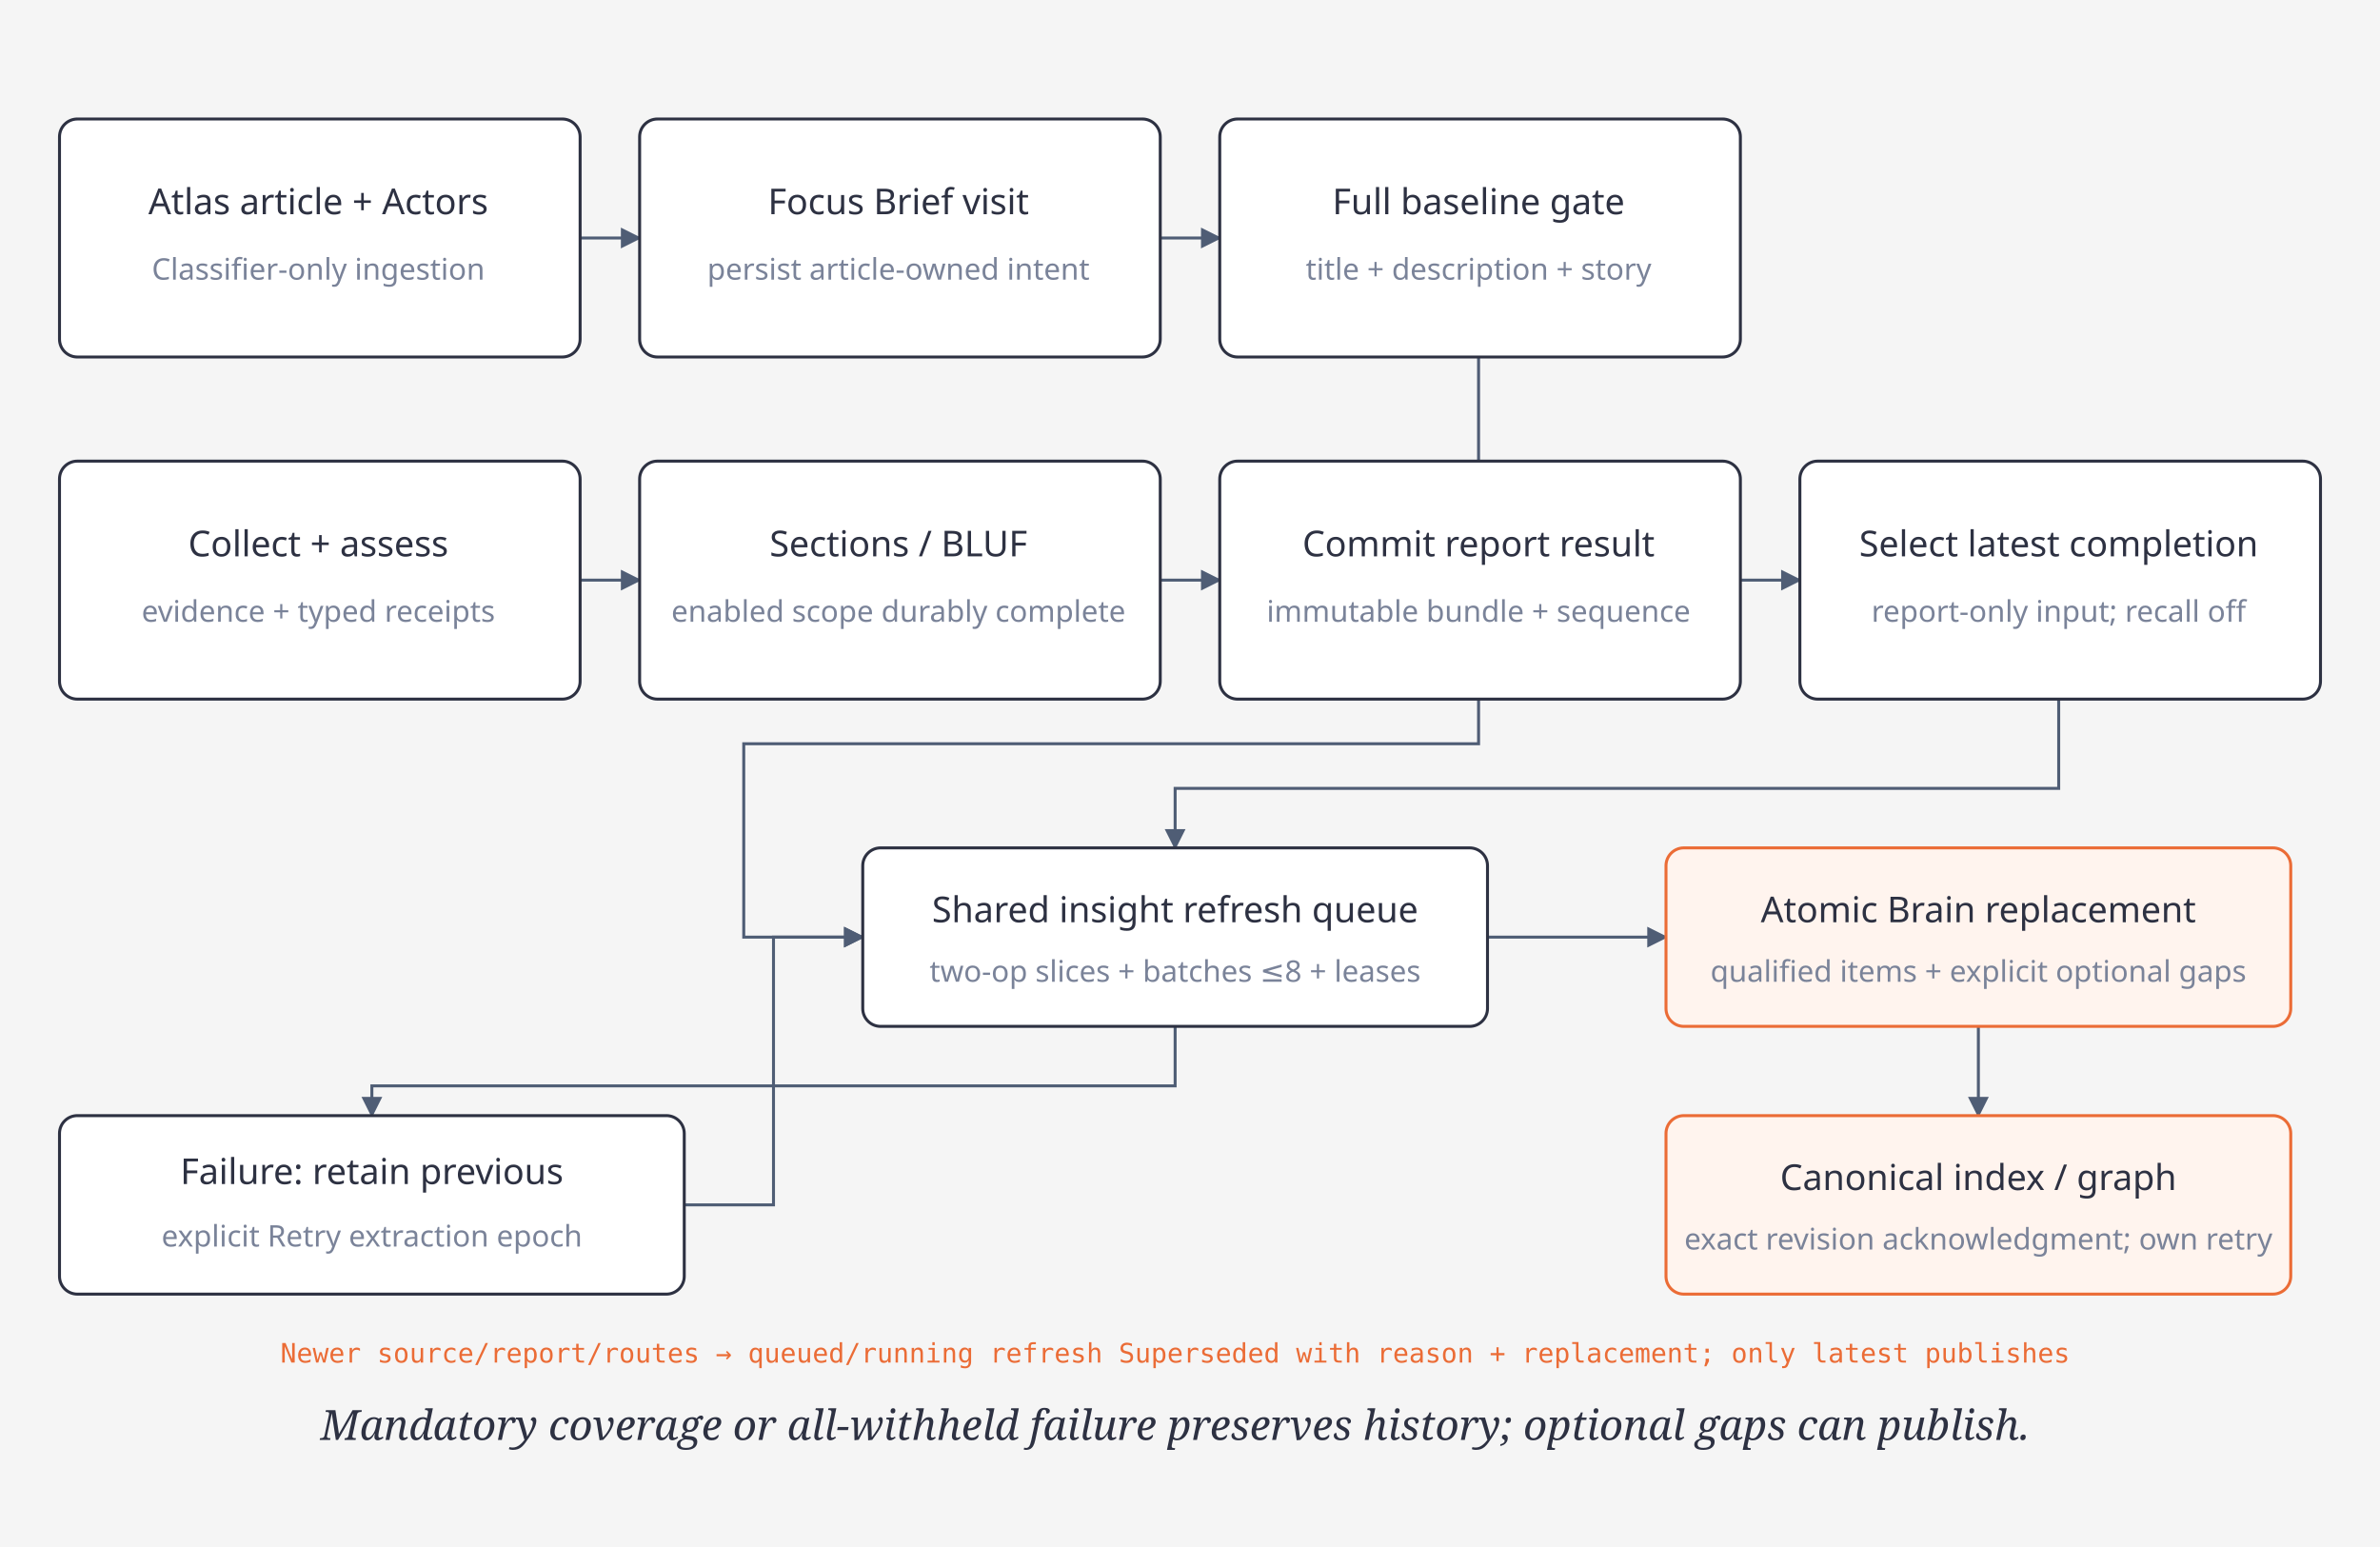
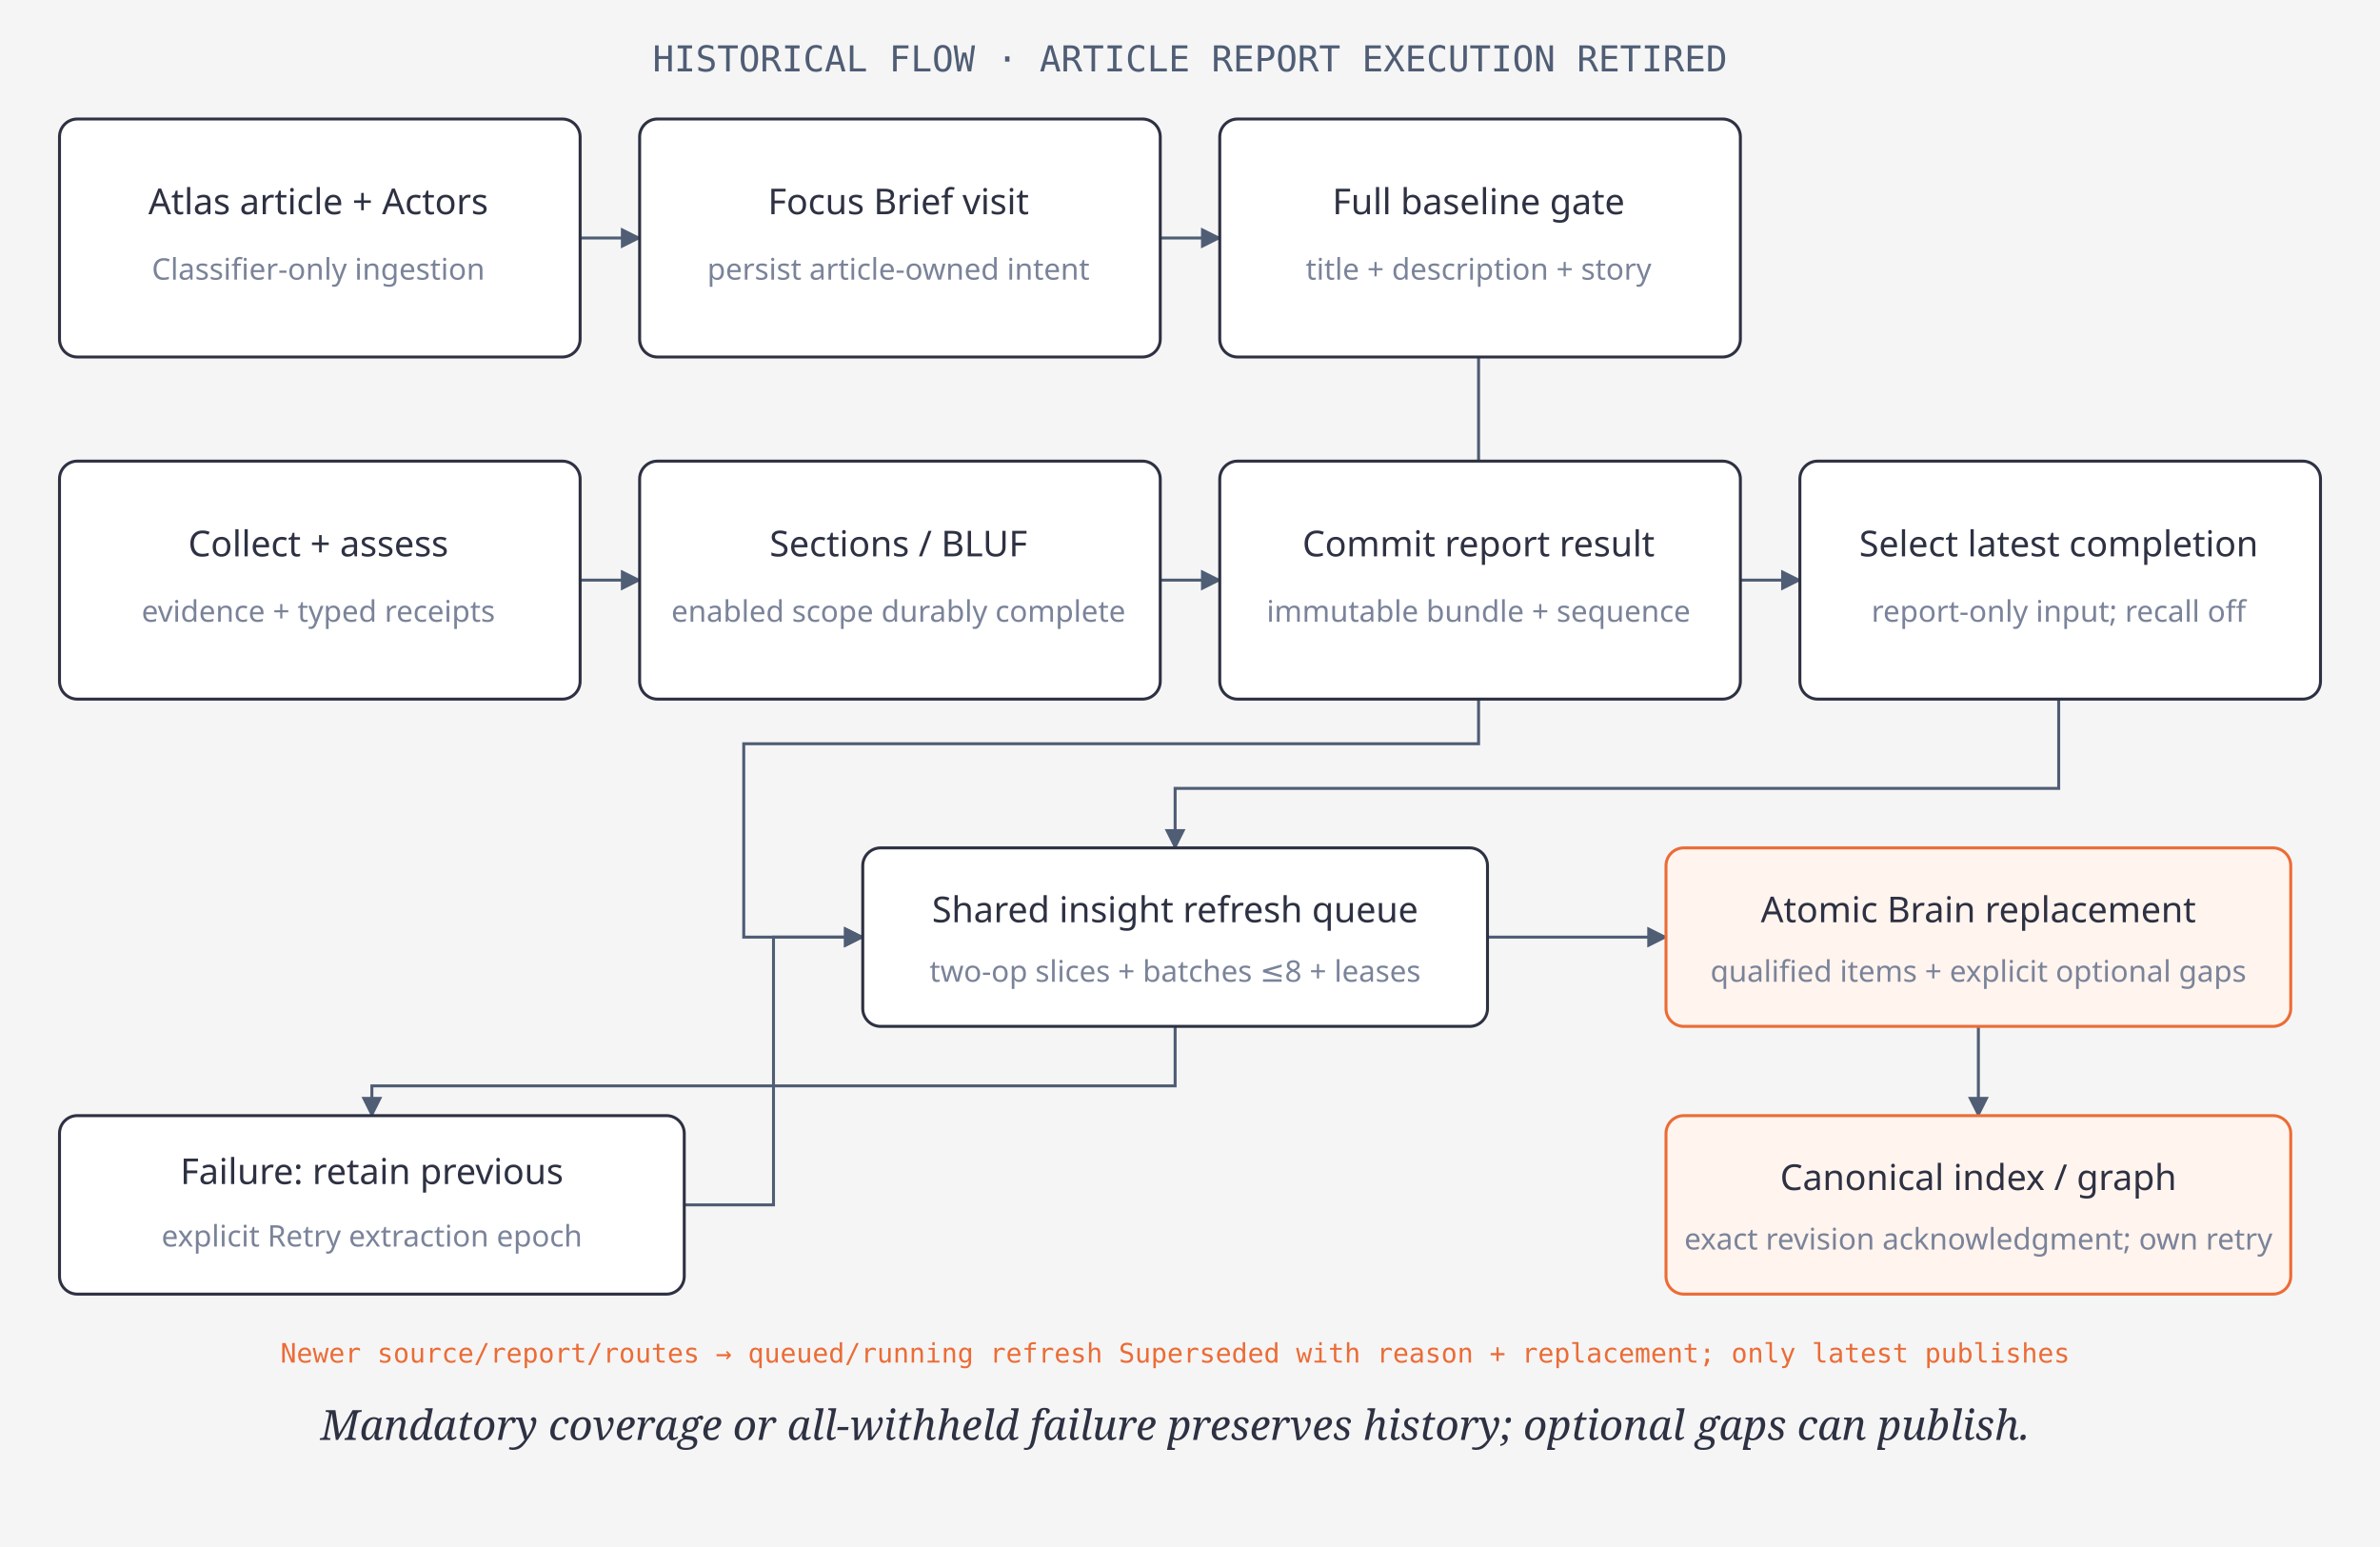
<svg xmlns="http://www.w3.org/2000/svg" role="img" aria-labelledby="intel-title intel-desc" viewBox="0 0 800 520">
  <defs>
    <marker id="arrow" viewBox="0 0 10 10" refX="9" refY="5" markerWidth="7" markerHeight="7" orient="auto">
      <path d="M0 0 L10 5 L0 10 Z" fill="#4f5d75" />
    </marker>
  </defs>
  <rect width="800" height="520" fill="#f5f5f5" />
+   <text x="400" y="24" text-anchor="middle" font-family="Geist Mono,monospace" font-size="12" fill="#4f5d75">HISTORICAL FLOW · ARTICLE REPORT EXECUTION RETIRED</text>
  <g fill="none" stroke="#4f5d75" marker-end="url(#arrow)">
    <path d="M195 80 H215" />
    <path d="M390 80 H410" />
    <path d="M497 120 V250 H250 V315 H290" />
    <path d="M195 195 H215" />
    <path d="M390 195 H410" />
    <path d="M585 195 H605" />
    <path d="M692 235 V265 H395 V285" />
    <path d="M500 315 H560" />
    <path d="M665 345 V375" />
    <path d="M395 345 V365 H125 V375" />
    <path d="M230 405 H260 V315 H290" />
  </g>
  <g font-family="Geist,system-ui,sans-serif" font-size="12" text-anchor="middle" fill="#2d3142">
    <rect x="20" y="40" width="175" height="80" rx="6" fill="#fff" stroke="#2d3142" />
    <text x="107" y="72">Atlas article + Actors</text>
    <text x="107" y="94" font-size="10" fill="#7a8399">Classifier-only ingestion</text>
    <rect x="215" y="40" width="175" height="80" rx="6" fill="#fff" stroke="#2d3142" />
    <text x="302" y="72">Focus Brief visit</text>
    <text x="302" y="94" font-size="10" fill="#7a8399">persist article-owned intent</text>
    <rect x="410" y="40" width="175" height="80" rx="6" fill="#fff" stroke="#2d3142" />
    <text x="497" y="72">Full baseline gate</text>
    <text x="497" y="94" font-size="10" fill="#7a8399">title + description + story</text>
    <rect x="20" y="155" width="175" height="80" rx="6" fill="#fff" stroke="#2d3142" />
    <text x="107" y="187">Collect + assess</text>
    <text x="107" y="209" font-size="10" fill="#7a8399">evidence + typed receipts</text>
    <rect x="215" y="155" width="175" height="80" rx="6" fill="#fff" stroke="#2d3142" />
    <text x="302" y="187">Sections / BLUF</text>
    <text x="302" y="209" font-size="10" fill="#7a8399">enabled scope durably complete</text>
    <rect x="410" y="155" width="175" height="80" rx="6" fill="#fff" stroke="#2d3142" />
    <text x="497" y="187">Commit report result</text>
    <text x="497" y="209" font-size="10" fill="#7a8399">immutable bundle + sequence</text>
    <rect x="605" y="155" width="175" height="80" rx="6" fill="#fff" stroke="#2d3142" />
    <text x="692" y="187">Select latest completion</text>
    <text x="692" y="209" font-size="10" fill="#7a8399">report-only input; recall off</text>
    <rect x="290" y="285" width="210" height="60" rx="6" fill="#fff" stroke="#2d3142" />
    <text x="395" y="310">Shared insight refresh queue</text>
    <text x="395" y="330" font-size="10" fill="#7a8399">two-op slices + batches ≤8 + leases</text>
    <rect x="560" y="285" width="210" height="60" rx="6" fill="#fff4ee" stroke="#eb6c36" />
    <text x="665" y="310">Atomic Brain replacement</text>
    <text x="665" y="330" font-size="10" fill="#7a8399">qualified items + explicit optional gaps</text>
    <rect x="560" y="375" width="210" height="60" rx="6" fill="#fff4ee" stroke="#eb6c36" />
    <text x="665" y="400">Canonical index / graph</text>
    <text x="665" y="420" font-size="10" fill="#7a8399">exact revision acknowledgment; own retry</text>
    <rect x="20" y="375" width="210" height="60" rx="6" fill="#fff" stroke="#2d3142" />
    <text x="125" y="398">Failure: retain previous</text>
    <text x="125" y="419" font-size="10" fill="#7a8399">explicit Retry extraction epoch</text>
    <text x="395" y="484" font-family="Instrument Serif,serif" font-size="14" font-style="italic">Mandatory coverage or all-withheld failure preserves history; optional gaps can publish.</text>
  </g>
  <text x="395" y="458" text-anchor="middle" font-family="Geist Mono,ui-monospace,monospace" font-size="9" fill="#eb6c36">Newer source/report/routes → queued/running refresh Superseded with reason + replacement; only latest publishes</text>
</svg>
